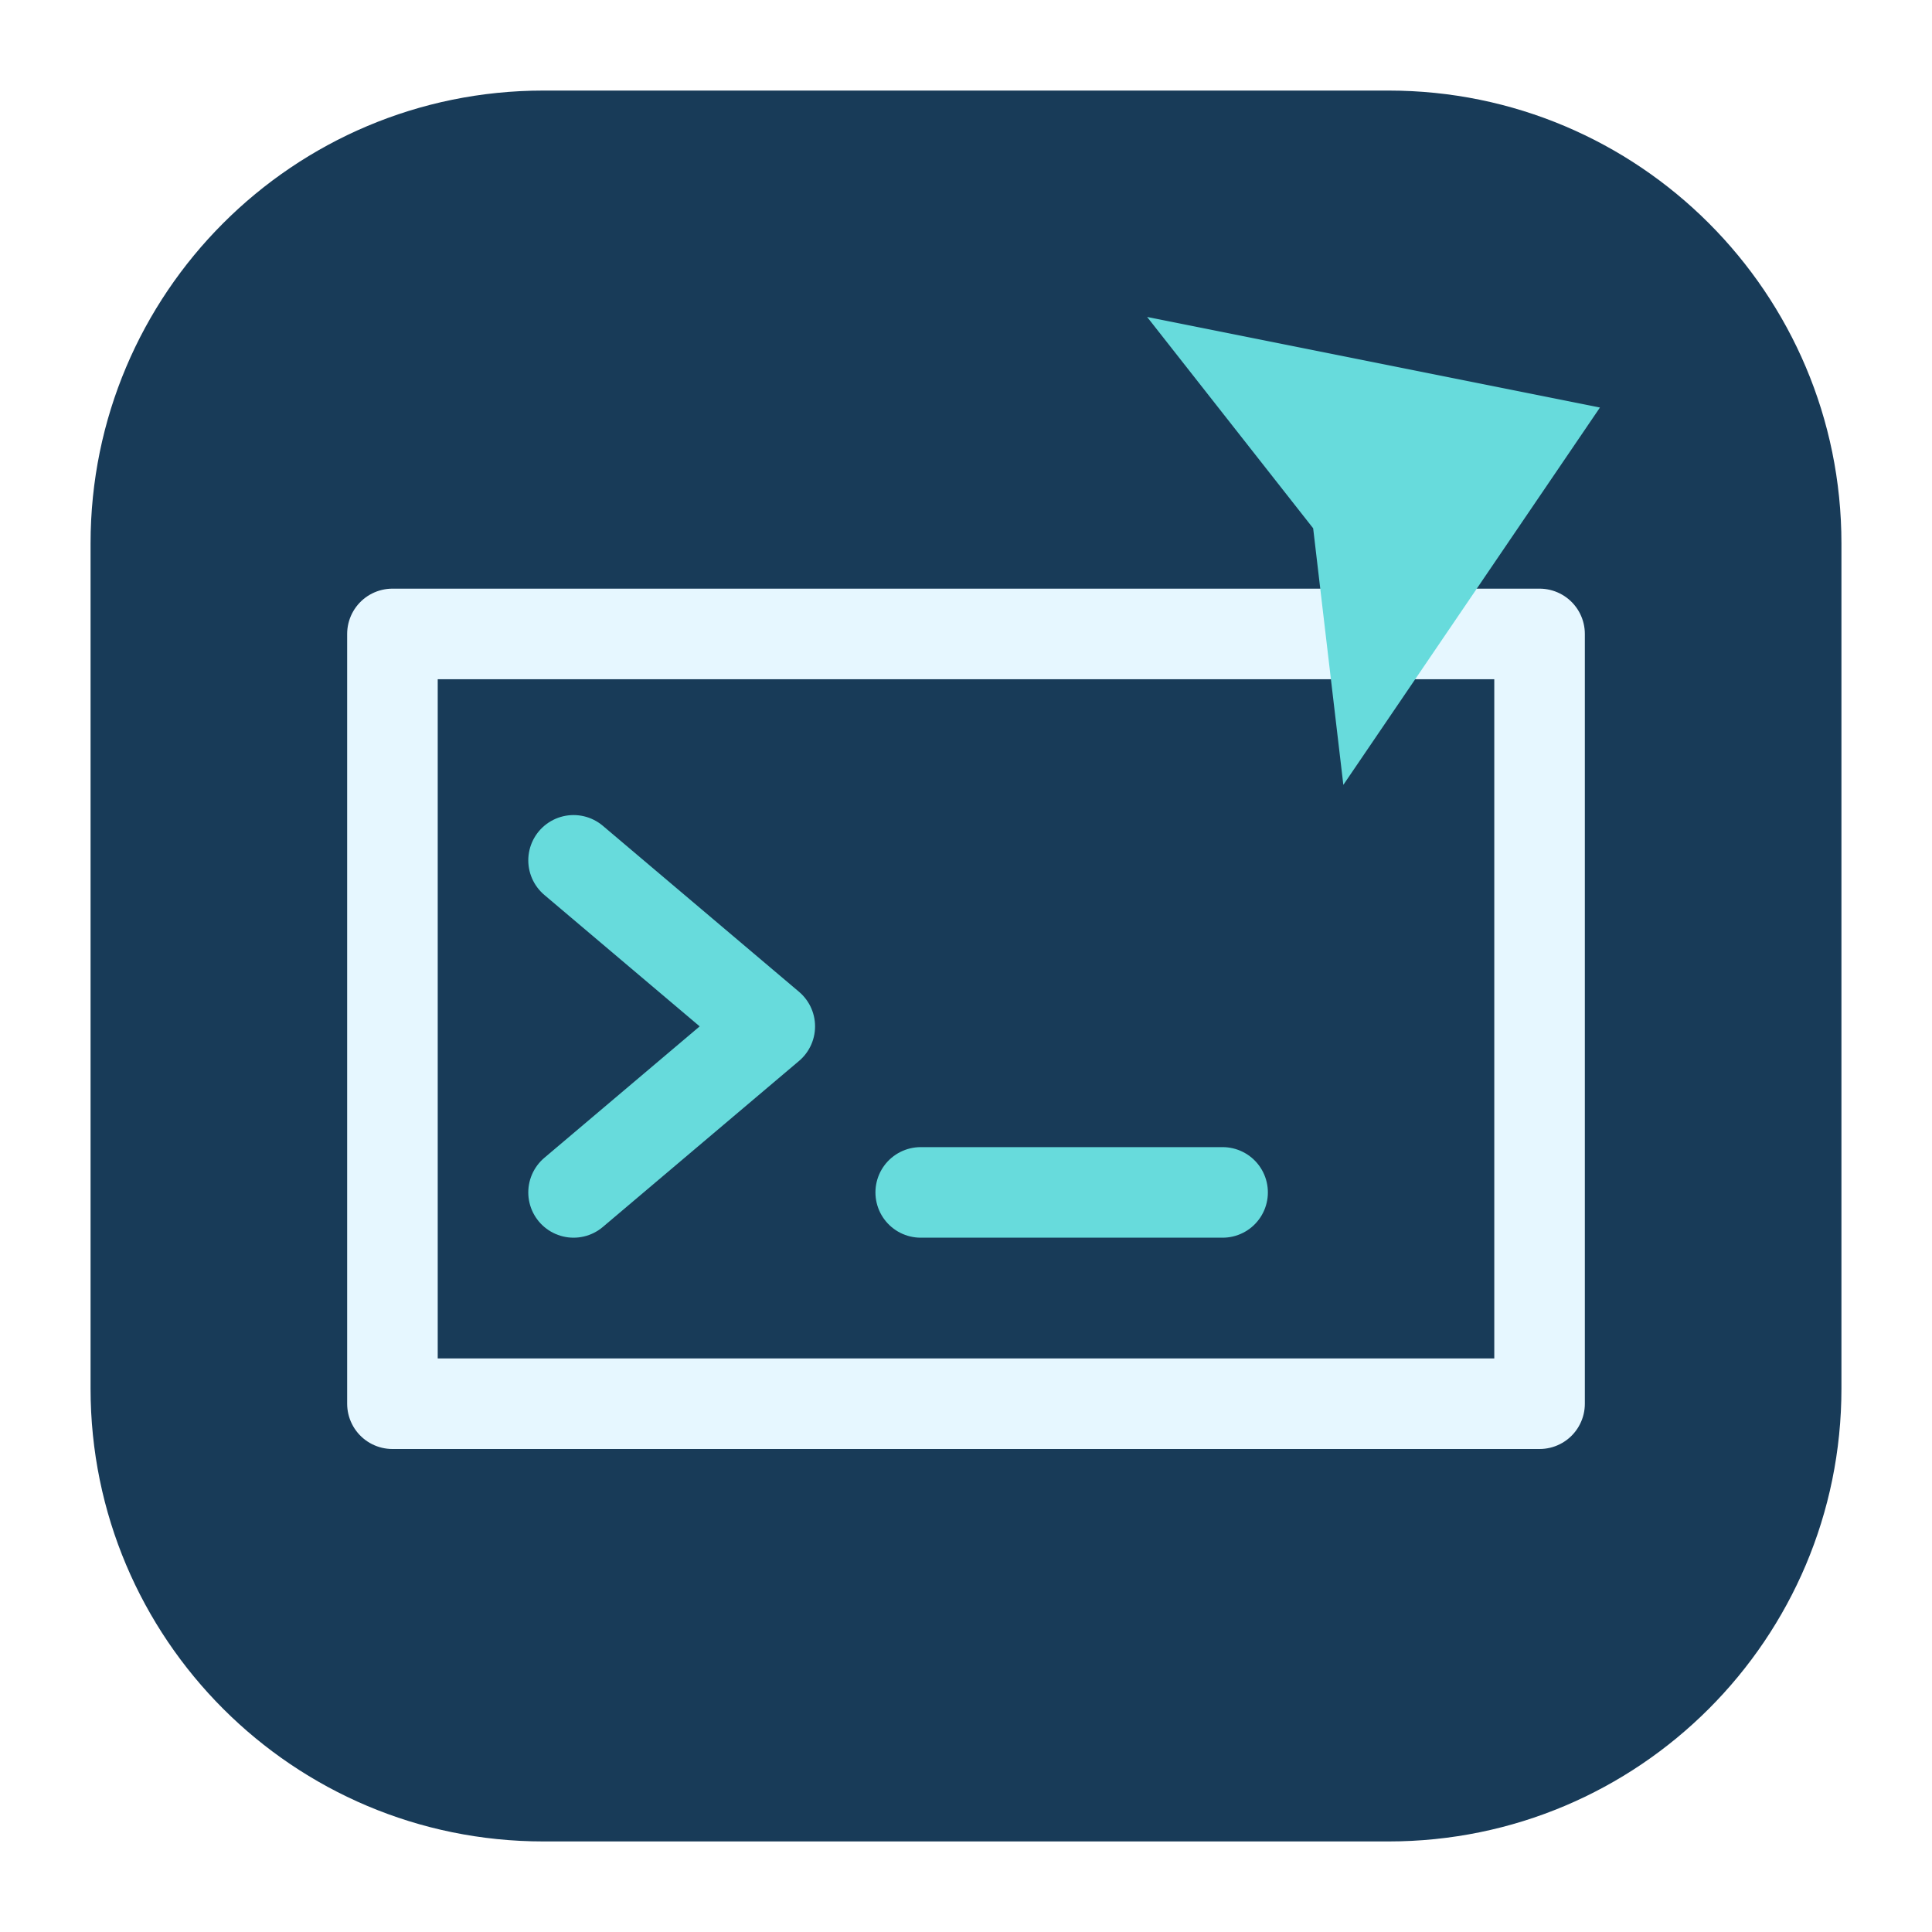
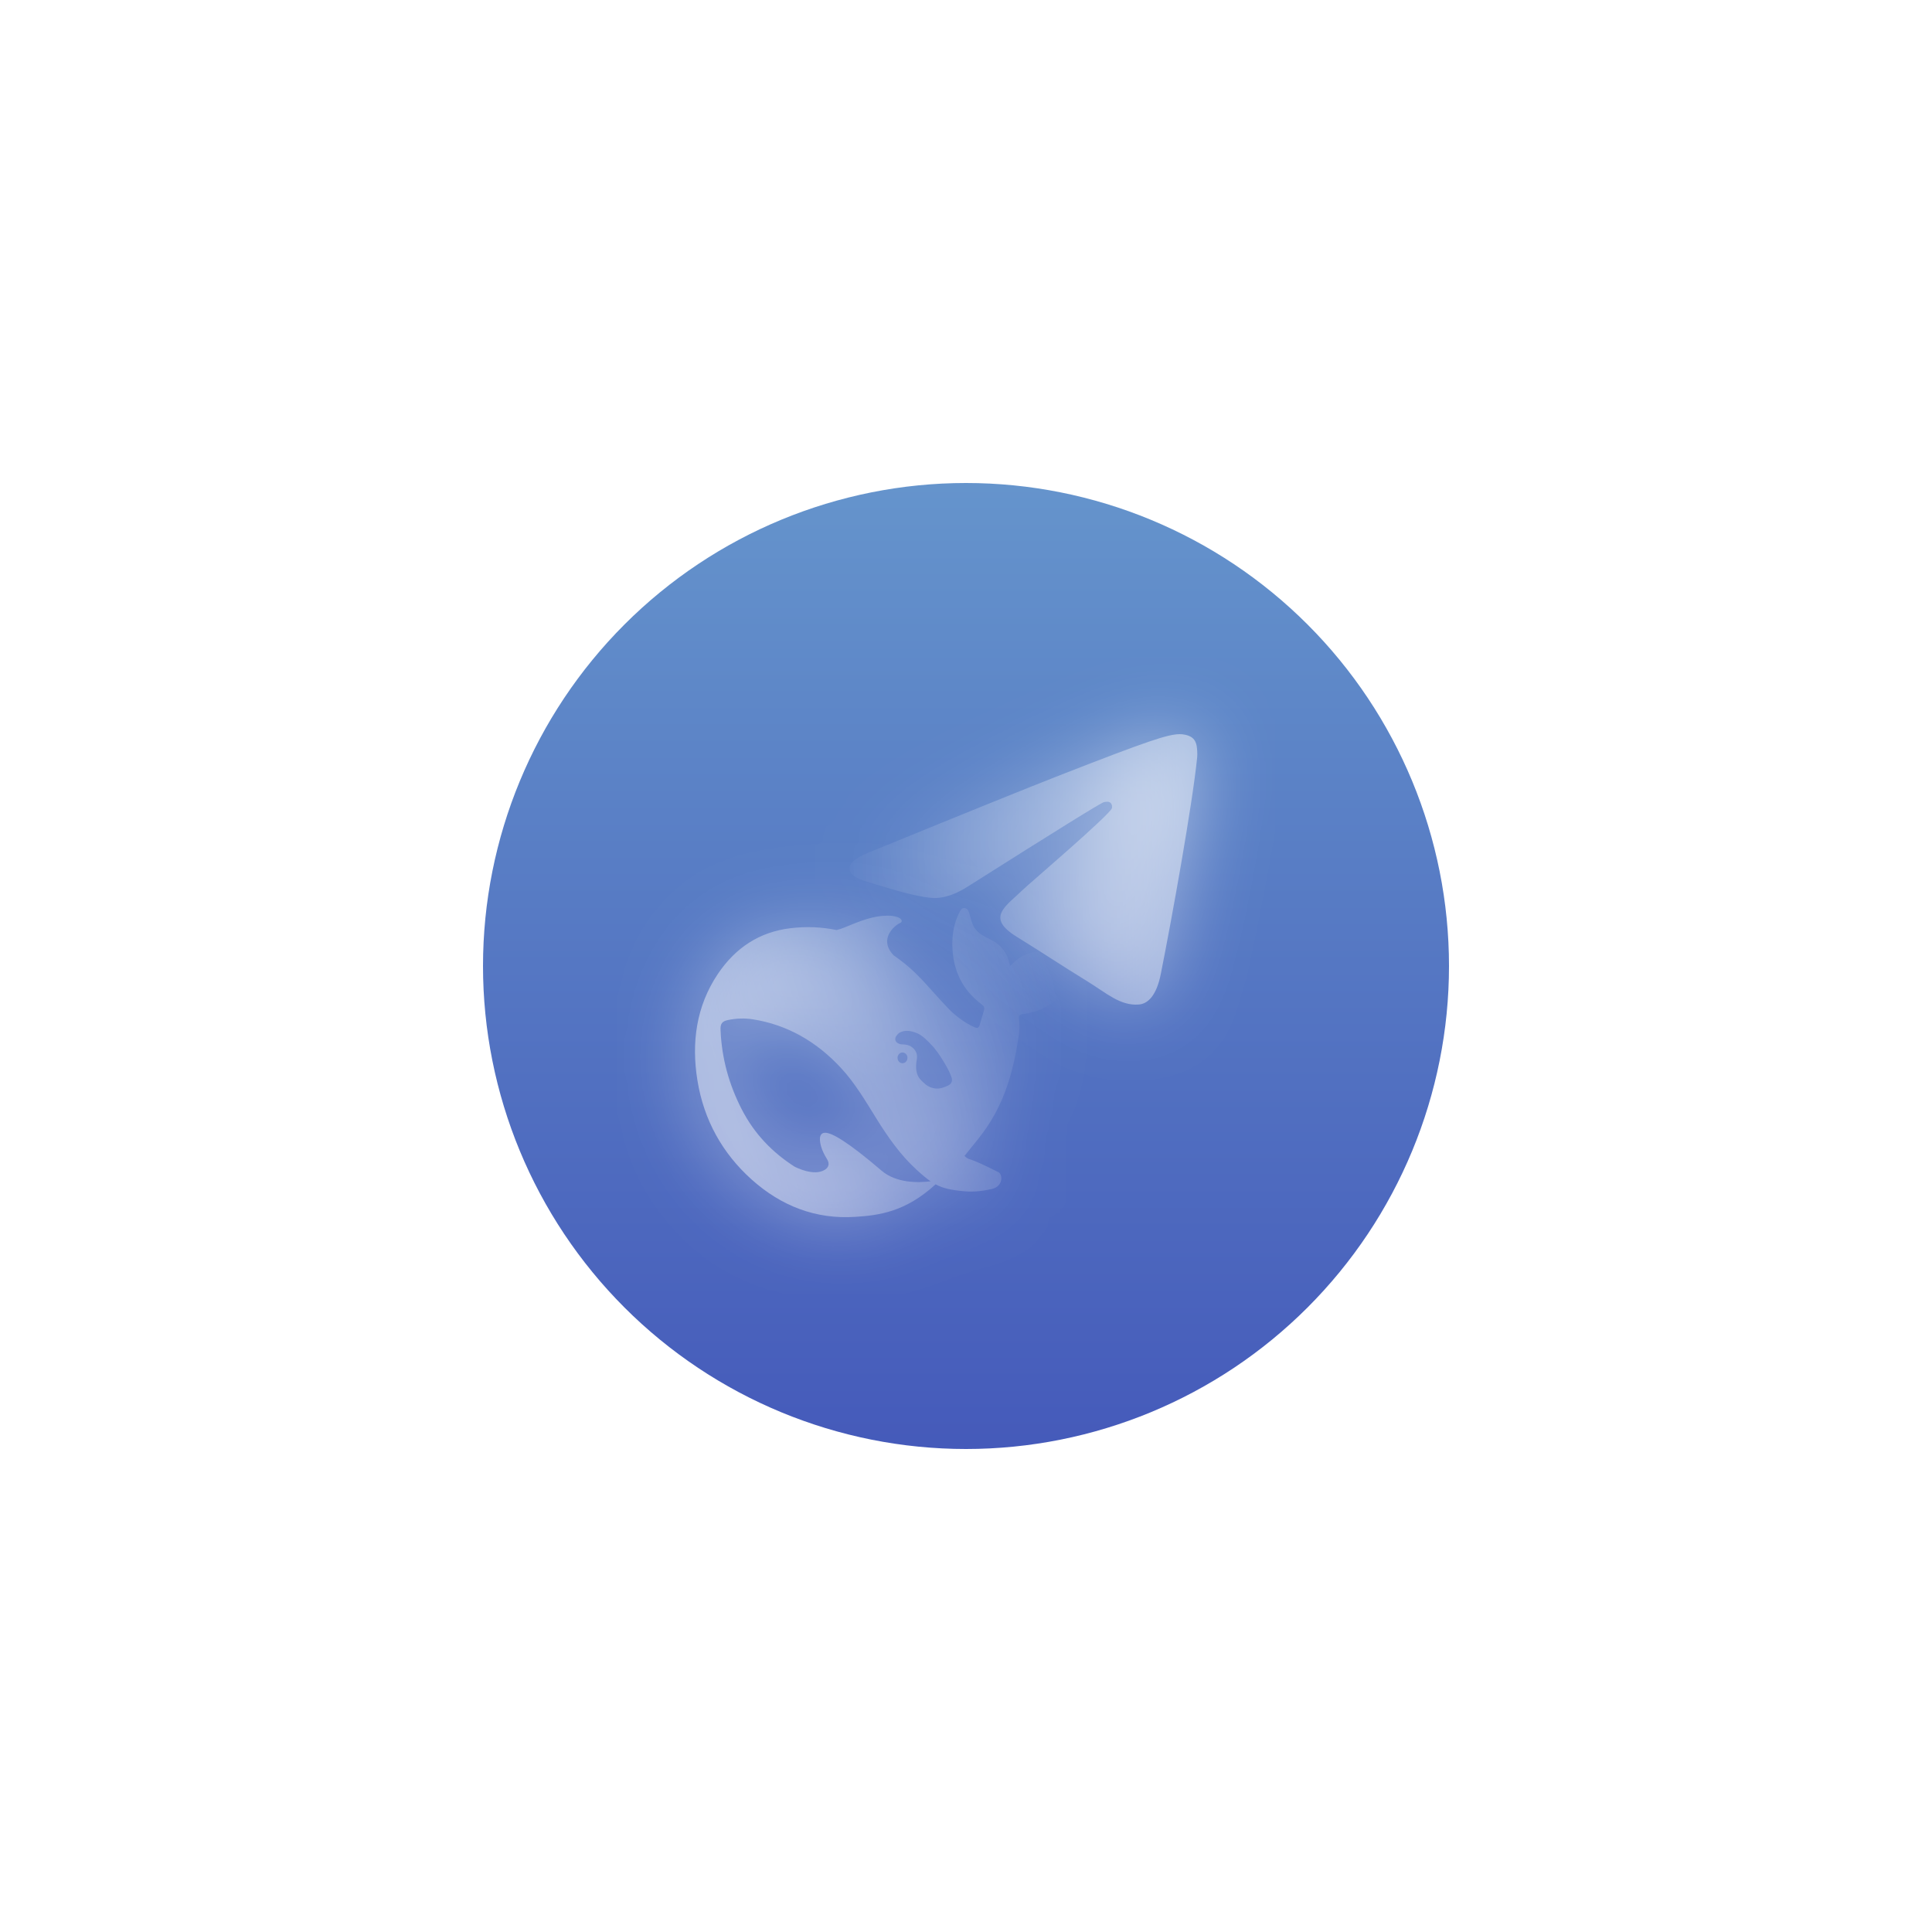
- <svg xmlns="http://www.w3.org/2000/svg" width="128" height="128" viewBox="0 0 128 128">
-   <rect x="6" y="6" width="116" height="116" rx="30" fill="#183b58" />
-   <path d="M26 42h76v51H26z" fill="none" stroke="#e6f7ff" stroke-width="6" stroke-linejoin="round" />
-   <path d="m38 57 13 11-13 11m23 0h20" fill="none" stroke="#67dbdc" stroke-width="6" stroke-linecap="round" stroke-linejoin="round" />
-   <path d="m76 21 30 6-17 25-2-17z" fill="#67dbdc" />
+ <svg xmlns="http://www.w3.org/2000/svg" width="100" height="100" viewBox="0 0 100 100" fill="none">
+   <path d="M50 25C43.371 25 37.008 27.636 32.324 32.322C27.636 37.011 25.001 43.37 25 50C25 56.628 27.637 62.991 32.324 67.678C37.008 72.364 43.371 75 50 75C56.629 75 62.992 72.364 67.676 67.678C72.363 62.991 75 56.628 75 50C75 43.372 72.363 37.009 67.676 32.322C62.992 27.636 56.629 25 50 25Z" fill="url(#paint0_linear_10_8)" />
+   <g filter="url(#filter0_f_10_8)">
+     <path d="M55.763 48.343C55.551 48.23 55.46 48.445 55.336 48.554C55.294 48.59 55.258 48.635 55.222 48.678C54.912 49.037 54.55 49.273 54.078 49.245C53.387 49.203 52.797 49.439 52.276 50.014C52.165 49.305 51.796 48.882 51.236 48.611C50.942 48.47 50.646 48.329 50.441 48.022C50.297 47.804 50.258 47.56 50.186 47.321C50.141 47.176 50.095 47.028 49.942 47.003C49.776 46.975 49.71 47.127 49.645 47.254C49.384 47.772 49.283 48.343 49.293 48.921C49.316 50.222 49.821 51.258 50.825 51.995C50.939 52.079 50.968 52.163 50.933 52.287C50.864 52.541 50.783 52.788 50.711 53.041C50.665 53.203 50.597 53.239 50.437 53.168C49.886 52.918 49.41 52.548 48.99 52.1C48.276 51.349 47.631 50.521 46.826 49.873C46.639 49.723 46.448 49.581 46.252 49.446C45.431 48.579 46.36 47.867 46.575 47.782C46.8 47.694 46.653 47.391 45.926 47.395C45.199 47.398 44.535 47.663 43.687 48.015C43.563 48.068 43.433 48.107 43.299 48.138C42.53 47.98 41.732 47.944 40.897 48.047C39.326 48.237 38.071 49.044 37.149 50.422C36.041 52.079 35.78 53.961 36.099 55.924C36.435 57.993 37.407 59.706 38.899 61.046C40.447 62.434 42.23 63.115 44.264 62.984C45.499 62.907 46.875 62.727 48.426 61.3C48.817 61.511 49.228 61.596 49.909 61.659C50.434 61.712 50.939 61.631 51.33 61.543C51.943 61.402 51.901 60.785 51.679 60.672C49.883 59.763 50.278 60.133 49.919 59.833C50.832 58.66 52.207 57.44 52.745 53.489C52.787 53.175 52.751 52.978 52.745 52.724C52.742 52.569 52.774 52.509 52.937 52.491C53.387 52.435 53.824 52.301 54.225 52.061C55.388 51.371 55.857 50.236 55.968 48.875C55.985 48.667 55.965 48.452 55.763 48.343ZM45.623 60.587C43.883 59.1 43.039 58.61 42.69 58.631C42.364 58.653 42.423 59.058 42.494 59.322C42.569 59.583 42.667 59.763 42.804 59.992C42.898 60.143 42.964 60.369 42.709 60.538C42.149 60.915 41.174 60.411 41.129 60.387C39.994 59.66 39.046 58.702 38.378 57.391C37.732 56.129 37.358 54.775 37.296 53.33C37.279 52.981 37.374 52.858 37.693 52.794C38.114 52.71 38.547 52.692 38.968 52.759C40.744 53.041 42.256 53.905 43.524 55.272C44.248 56.051 44.795 56.982 45.359 57.891C45.959 58.857 46.604 59.777 47.426 60.531C47.716 60.795 47.947 60.996 48.169 61.144C47.501 61.225 46.386 61.243 45.623 60.587ZM46.458 54.754C46.458 54.718 46.464 54.681 46.477 54.647C46.49 54.613 46.509 54.583 46.533 54.557C46.557 54.531 46.585 54.51 46.617 54.496C46.648 54.483 46.681 54.475 46.715 54.476C46.748 54.476 46.777 54.483 46.803 54.493C46.839 54.508 46.872 54.529 46.898 54.56C46.943 54.61 46.969 54.68 46.969 54.754C46.97 54.791 46.963 54.827 46.95 54.861C46.937 54.895 46.918 54.926 46.894 54.952C46.87 54.978 46.842 54.998 46.81 55.012C46.779 55.026 46.746 55.033 46.712 55.033C46.569 55.033 46.458 54.909 46.458 54.754ZM49.049 56.199C48.883 56.273 48.717 56.337 48.557 56.344C48.309 56.358 48.038 56.249 47.892 56.115C47.664 55.907 47.501 55.791 47.432 55.427C47.403 55.272 47.419 55.033 47.445 54.895C47.504 54.599 47.439 54.409 47.247 54.236C47.09 54.095 46.891 54.056 46.673 54.056C46.591 54.056 46.517 54.017 46.461 53.986C46.37 53.937 46.295 53.813 46.367 53.662C46.389 53.612 46.5 53.492 46.526 53.471C46.823 53.288 47.165 53.348 47.481 53.485C47.775 53.616 47.996 53.855 48.316 54.194C48.642 54.603 48.7 54.715 48.886 55.022C49.033 55.262 49.166 55.508 49.258 55.791C49.313 55.967 49.241 56.111 49.049 56.199H49.049Z" fill="url(#paint1_linear_10_8)" />
+   </g>
+   <g filter="url(#filter1_f_10_8)">
+     <path d="M45.21 44.027C50.043 42.051 53.264 40.749 54.875 40.12C59.48 38.323 60.436 38.011 61.06 38C61.197 37.998 61.503 38.03 61.702 38.181C61.868 38.309 61.915 38.481 61.938 38.602C61.959 38.724 61.987 38.999 61.964 39.215C61.715 41.675 60.635 47.643 60.086 50.398C59.856 51.564 59.397 51.955 58.955 51.993C57.991 52.076 57.261 51.396 56.328 50.823C54.87 49.925 54.047 49.367 52.63 48.491C50.993 47.479 52.055 46.922 52.987 46.014C53.231 45.776 57.473 42.155 57.553 41.827C57.564 41.786 57.574 41.633 57.476 41.552C57.38 41.471 57.237 41.499 57.134 41.521C56.986 41.552 54.658 42.997 50.141 45.857C49.481 46.284 48.882 46.492 48.344 46.481C47.753 46.469 46.614 46.167 45.767 45.908C44.731 45.592 43.905 45.424 43.977 44.886C44.013 44.606 44.425 44.32 45.21 44.027Z" fill="url(#paint2_linear_10_8)" />
+   </g>
+   <path d="M55.763 48.343C55.551 48.23 55.46 48.445 55.336 48.554C55.294 48.59 55.258 48.635 55.222 48.678C54.912 49.037 54.55 49.273 54.078 49.245C53.387 49.203 52.797 49.439 52.276 50.014C52.165 49.305 51.796 48.882 51.236 48.611C50.942 48.47 50.646 48.329 50.441 48.022C50.297 47.804 50.258 47.56 50.186 47.321C50.141 47.176 50.095 47.028 49.942 47.003C49.776 46.975 49.71 47.127 49.645 47.254C49.384 47.772 49.283 48.343 49.293 48.921C49.316 50.222 49.821 51.258 50.825 51.995C50.939 52.079 50.968 52.163 50.933 52.287C50.864 52.541 50.783 52.788 50.711 53.041C50.665 53.203 50.597 53.239 50.437 53.168C49.886 52.918 49.41 52.548 48.99 52.1C48.276 51.349 47.631 50.521 46.826 49.873C46.639 49.723 46.448 49.581 46.252 49.446C45.431 48.579 46.36 47.867 46.575 47.782C46.8 47.694 46.653 47.391 45.926 47.395C45.199 47.398 44.535 47.663 43.687 48.015C43.563 48.068 43.433 48.107 43.299 48.138C42.53 47.98 41.732 47.944 40.897 48.047C39.326 48.237 38.071 49.044 37.149 50.422C36.041 52.079 35.78 53.961 36.099 55.924C36.435 57.993 37.407 59.706 38.899 61.046C40.447 62.434 42.23 63.115 44.264 62.984C45.499 62.907 46.875 62.727 48.426 61.3C48.817 61.511 49.228 61.596 49.909 61.659C50.434 61.712 50.939 61.631 51.33 61.543C51.943 61.402 51.901 60.785 51.679 60.672C49.883 59.763 50.278 60.133 49.919 59.833C50.832 58.66 52.207 57.44 52.745 53.489C52.787 53.175 52.751 52.978 52.745 52.724C52.742 52.569 52.774 52.509 52.937 52.491C53.387 52.435 53.824 52.301 54.225 52.061C55.388 51.371 55.857 50.236 55.968 48.875C55.985 48.667 55.965 48.452 55.763 48.343ZM45.623 60.587C43.883 59.1 43.039 58.61 42.69 58.631C42.364 58.653 42.423 59.058 42.494 59.322C42.569 59.583 42.667 59.763 42.804 59.992C42.898 60.143 42.964 60.369 42.709 60.538C42.149 60.915 41.174 60.411 41.129 60.387C39.994 59.66 39.046 58.702 38.378 57.391C37.732 56.129 37.358 54.775 37.296 53.33C37.279 52.981 37.374 52.858 37.693 52.794C38.114 52.71 38.547 52.692 38.968 52.759C40.744 53.041 42.256 53.905 43.524 55.272C44.248 56.051 44.795 56.982 45.359 57.891C45.959 58.857 46.604 59.777 47.426 60.531C47.716 60.795 47.947 60.996 48.169 61.144C47.501 61.225 46.386 61.243 45.623 60.587ZM46.458 54.754C46.458 54.718 46.464 54.681 46.477 54.647C46.49 54.613 46.509 54.583 46.533 54.557C46.557 54.531 46.585 54.51 46.617 54.496C46.648 54.483 46.681 54.475 46.715 54.476C46.748 54.476 46.777 54.483 46.803 54.493C46.839 54.508 46.872 54.529 46.898 54.56C46.943 54.61 46.969 54.68 46.969 54.754C46.97 54.791 46.963 54.827 46.95 54.861C46.937 54.895 46.918 54.926 46.894 54.952C46.87 54.978 46.842 54.998 46.81 55.012C46.779 55.026 46.746 55.033 46.712 55.033C46.569 55.033 46.458 54.909 46.458 54.754ZM49.049 56.199C48.883 56.273 48.717 56.337 48.557 56.344C48.309 56.358 48.038 56.249 47.892 56.115C47.664 55.907 47.501 55.791 47.432 55.427C47.403 55.272 47.419 55.033 47.445 54.895C47.504 54.599 47.439 54.409 47.247 54.236C47.09 54.095 46.891 54.056 46.673 54.056C46.591 54.056 46.517 54.017 46.461 53.986C46.37 53.937 46.295 53.813 46.367 53.662C46.389 53.612 46.5 53.492 46.526 53.471C46.823 53.288 47.165 53.348 47.481 53.485C47.775 53.616 47.996 53.855 48.316 54.194C48.642 54.603 48.7 54.715 48.886 55.022C49.033 55.262 49.166 55.508 49.258 55.791C49.313 55.967 49.241 56.111 49.049 56.199H49.049Z" fill="url(#paint3_linear_10_8)" fill-opacity="0.9" />
+   <path d="M45.21 44.027C50.043 42.051 53.264 40.749 54.875 40.12C59.48 38.323 60.436 38.011 61.06 38C61.197 37.998 61.503 38.03 61.702 38.181C61.868 38.309 61.915 38.481 61.938 38.602C61.959 38.724 61.987 38.999 61.964 39.215C61.715 41.675 60.635 47.643 60.086 50.398C59.856 51.564 59.397 51.955 58.955 51.993C57.991 52.076 57.261 51.396 56.328 50.823C54.87 49.925 54.047 49.367 52.63 48.491C50.993 47.479 52.055 46.922 52.987 46.014C53.231 45.776 57.473 42.155 57.553 41.827C57.564 41.786 57.574 41.633 57.476 41.552C57.38 41.471 57.237 41.499 57.134 41.521C56.986 41.552 54.658 42.997 50.141 45.857C49.481 46.284 48.882 46.492 48.344 46.481C47.753 46.469 46.614 46.167 45.767 45.908C44.731 45.592 43.905 45.424 43.977 44.886C44.013 44.606 44.425 44.32 45.21 44.027Z" fill="url(#paint4_linear_10_8)" fill-opacity="0.9" />
+   <defs>
+     <filter id="filter0_f_10_8" x="31.973" y="43" width="28" height="24" filterUnits="userSpaceOnUse" color-interpolation-filters="sRGB">
+       <feFlood flood-opacity="0" result="BackgroundImageFix" />
+       <feBlend mode="normal" in="SourceGraphic" in2="BackgroundImageFix" result="shape" />
+       <feGaussianBlur stdDeviation="2" result="effect1_foregroundBlur_10_8" />
+     </filter>
+     <filter id="filter1_f_10_8" x="39.973" y="34" width="26" height="22" filterUnits="userSpaceOnUse" color-interpolation-filters="sRGB">
+       <feFlood flood-opacity="0" result="BackgroundImageFix" />
+       <feBlend mode="normal" in="SourceGraphic" in2="BackgroundImageFix" result="shape" />
+       <feGaussianBlur stdDeviation="2" result="effect1_foregroundBlur_10_8" />
+     </filter>
+     <linearGradient id="paint0_linear_10_8" x1="50" y1="25" x2="50" y2="75" gradientUnits="userSpaceOnUse">
+       <stop stop-color="#6594CC" />
+       <stop offset="1" stop-color="#455ABA" />
+     </linearGradient>
+     <linearGradient id="paint1_linear_10_8" x1="38.935" y1="61.332" x2="55.37" y2="54.997" gradientUnits="userSpaceOnUse">
+       <stop stop-color="white" stop-opacity="0.5" />
+       <stop offset="1" stop-color="white" stop-opacity="0" />
+     </linearGradient>
+     <linearGradient id="paint2_linear_10_8" x1="46.639" y1="50.54" x2="61.32" y2="44.719" gradientUnits="userSpaceOnUse">
+       <stop stop-color="white" stop-opacity="0" />
+       <stop offset="1" stop-color="white" stop-opacity="0.5" />
+     </linearGradient>
+     <linearGradient id="paint3_linear_10_8" x1="38.935" y1="61.332" x2="56.107" y2="56.369" gradientUnits="userSpaceOnUse">
+       <stop stop-color="white" stop-opacity="0.5" />
+       <stop offset="1" stop-color="white" stop-opacity="0" />
+     </linearGradient>
+     <linearGradient id="paint4_linear_10_8" x1="43" y1="45" x2="61.308" y2="44.727" gradientUnits="userSpaceOnUse">
+       <stop stop-color="white" stop-opacity="0" />
+       <stop offset="1" stop-color="white" stop-opacity="0.5" />
+     </linearGradient>
+   </defs>
</svg>
